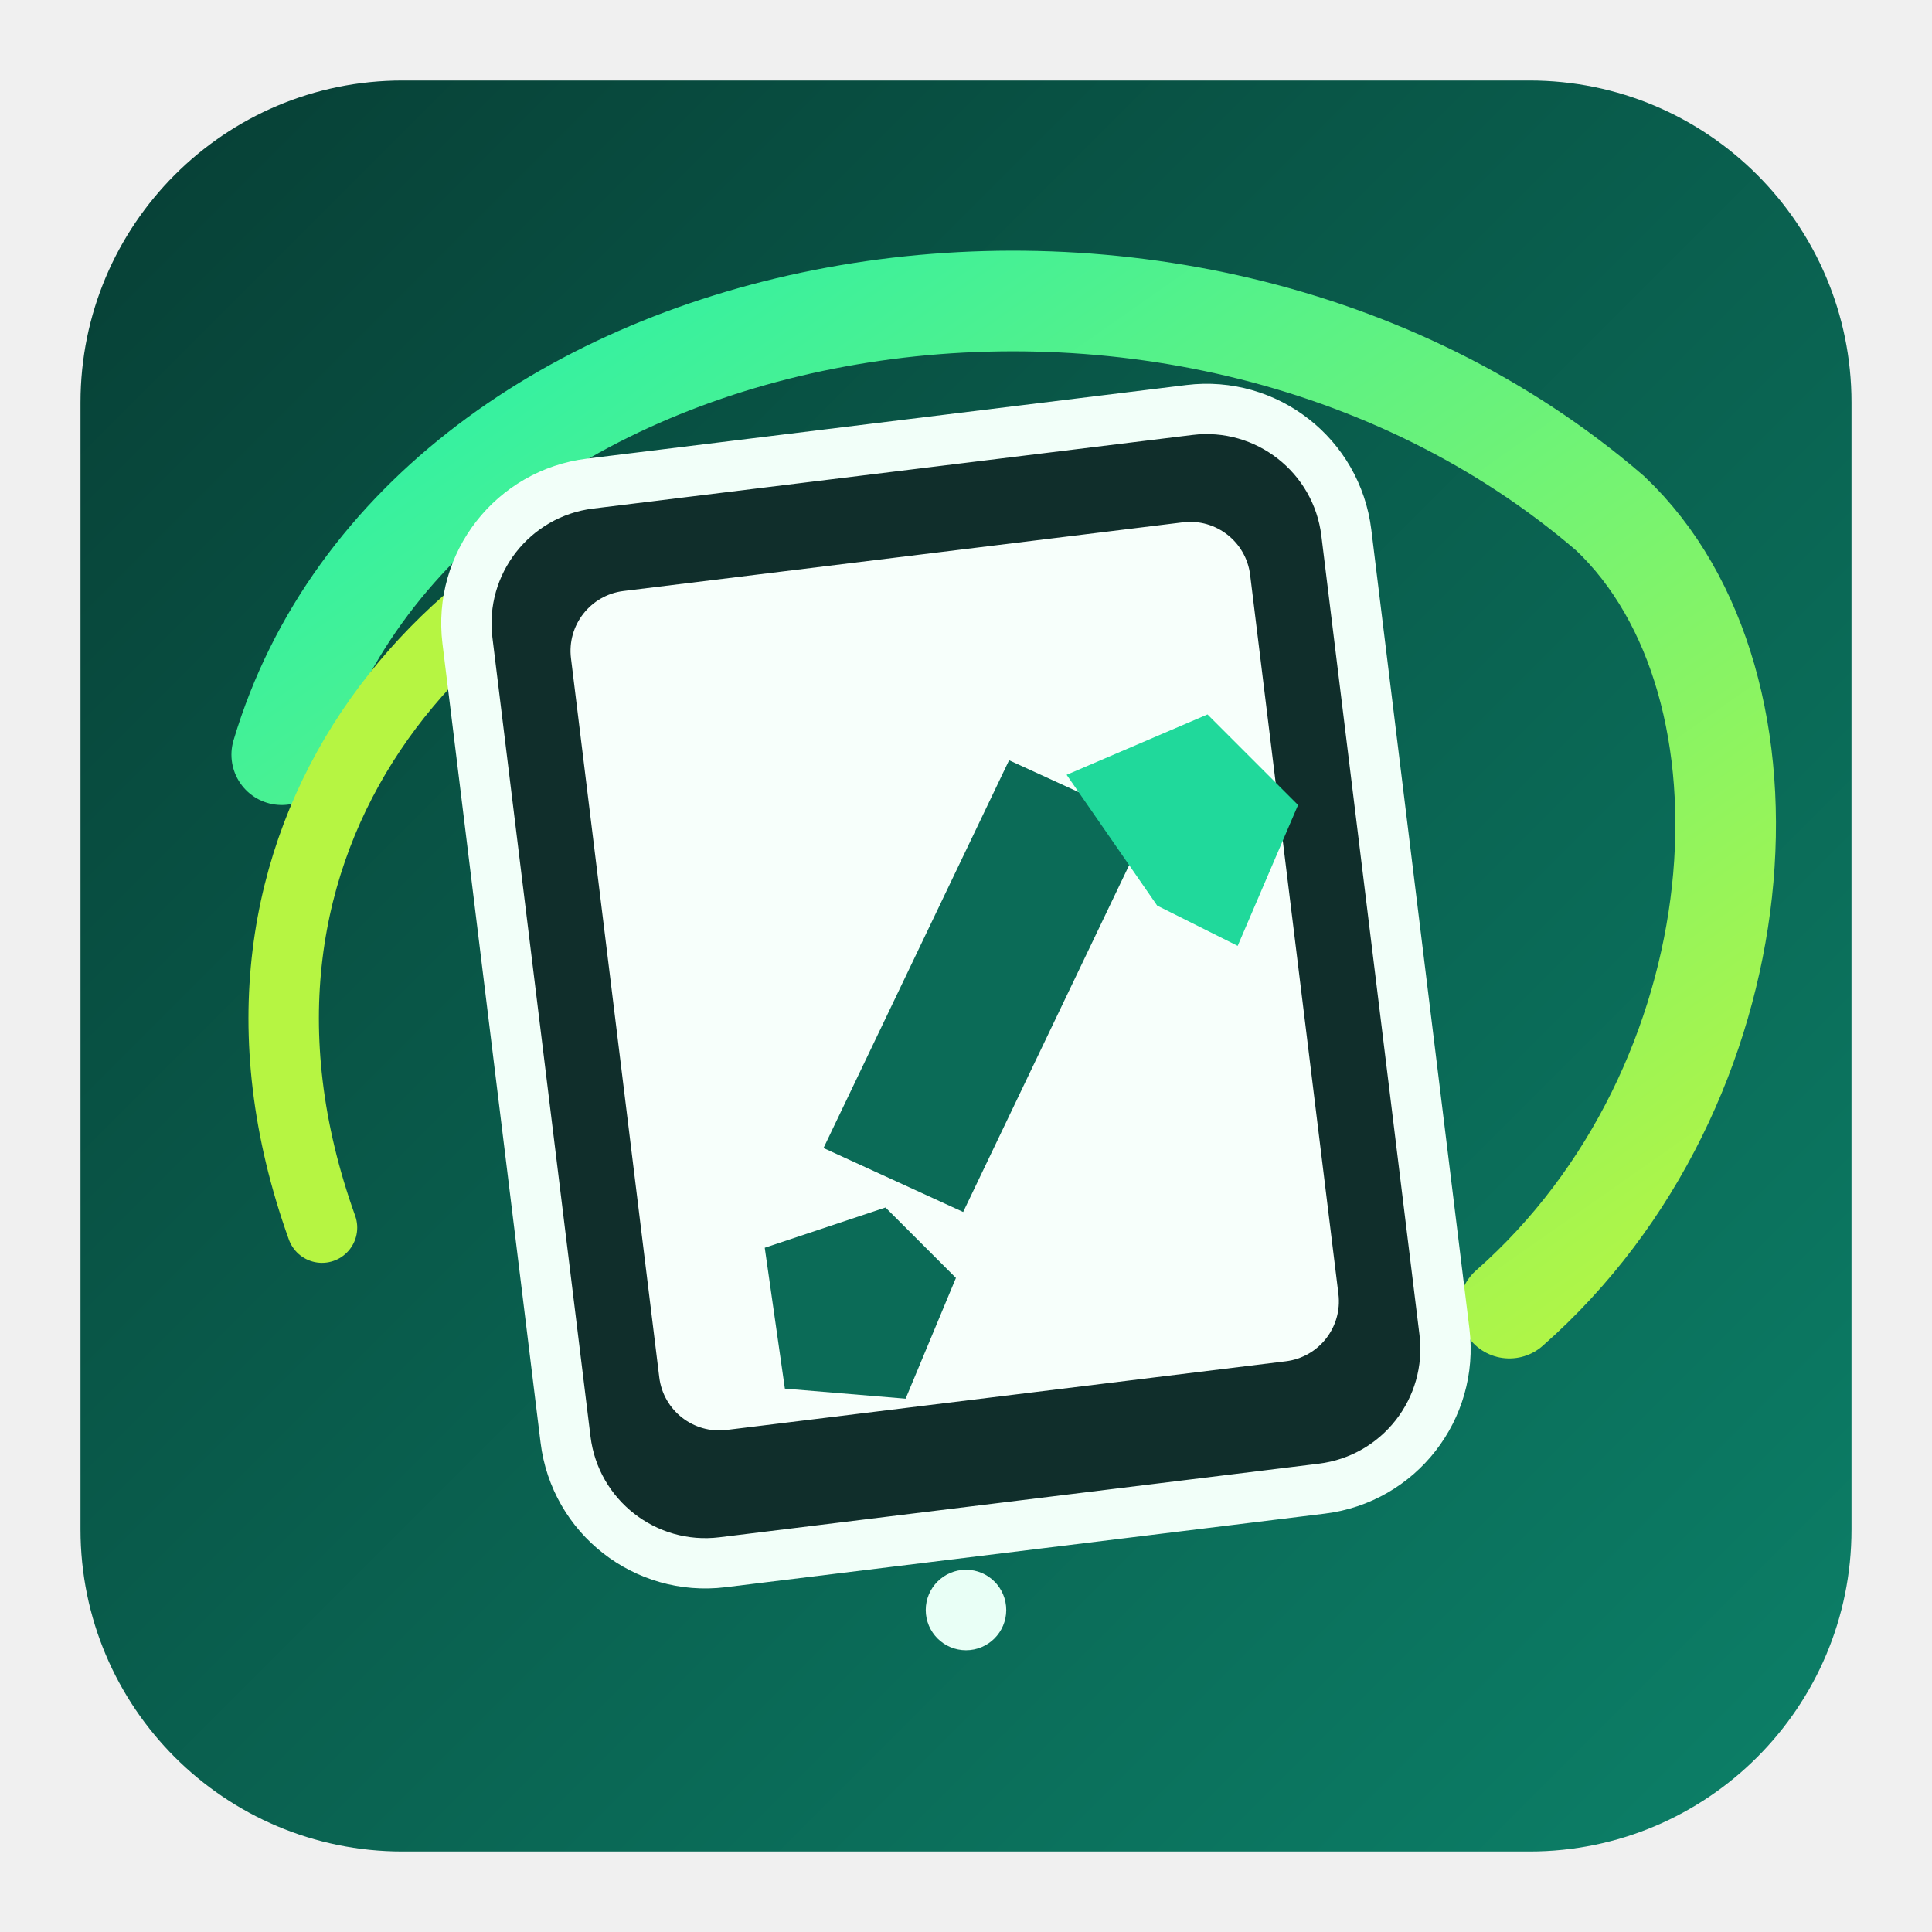
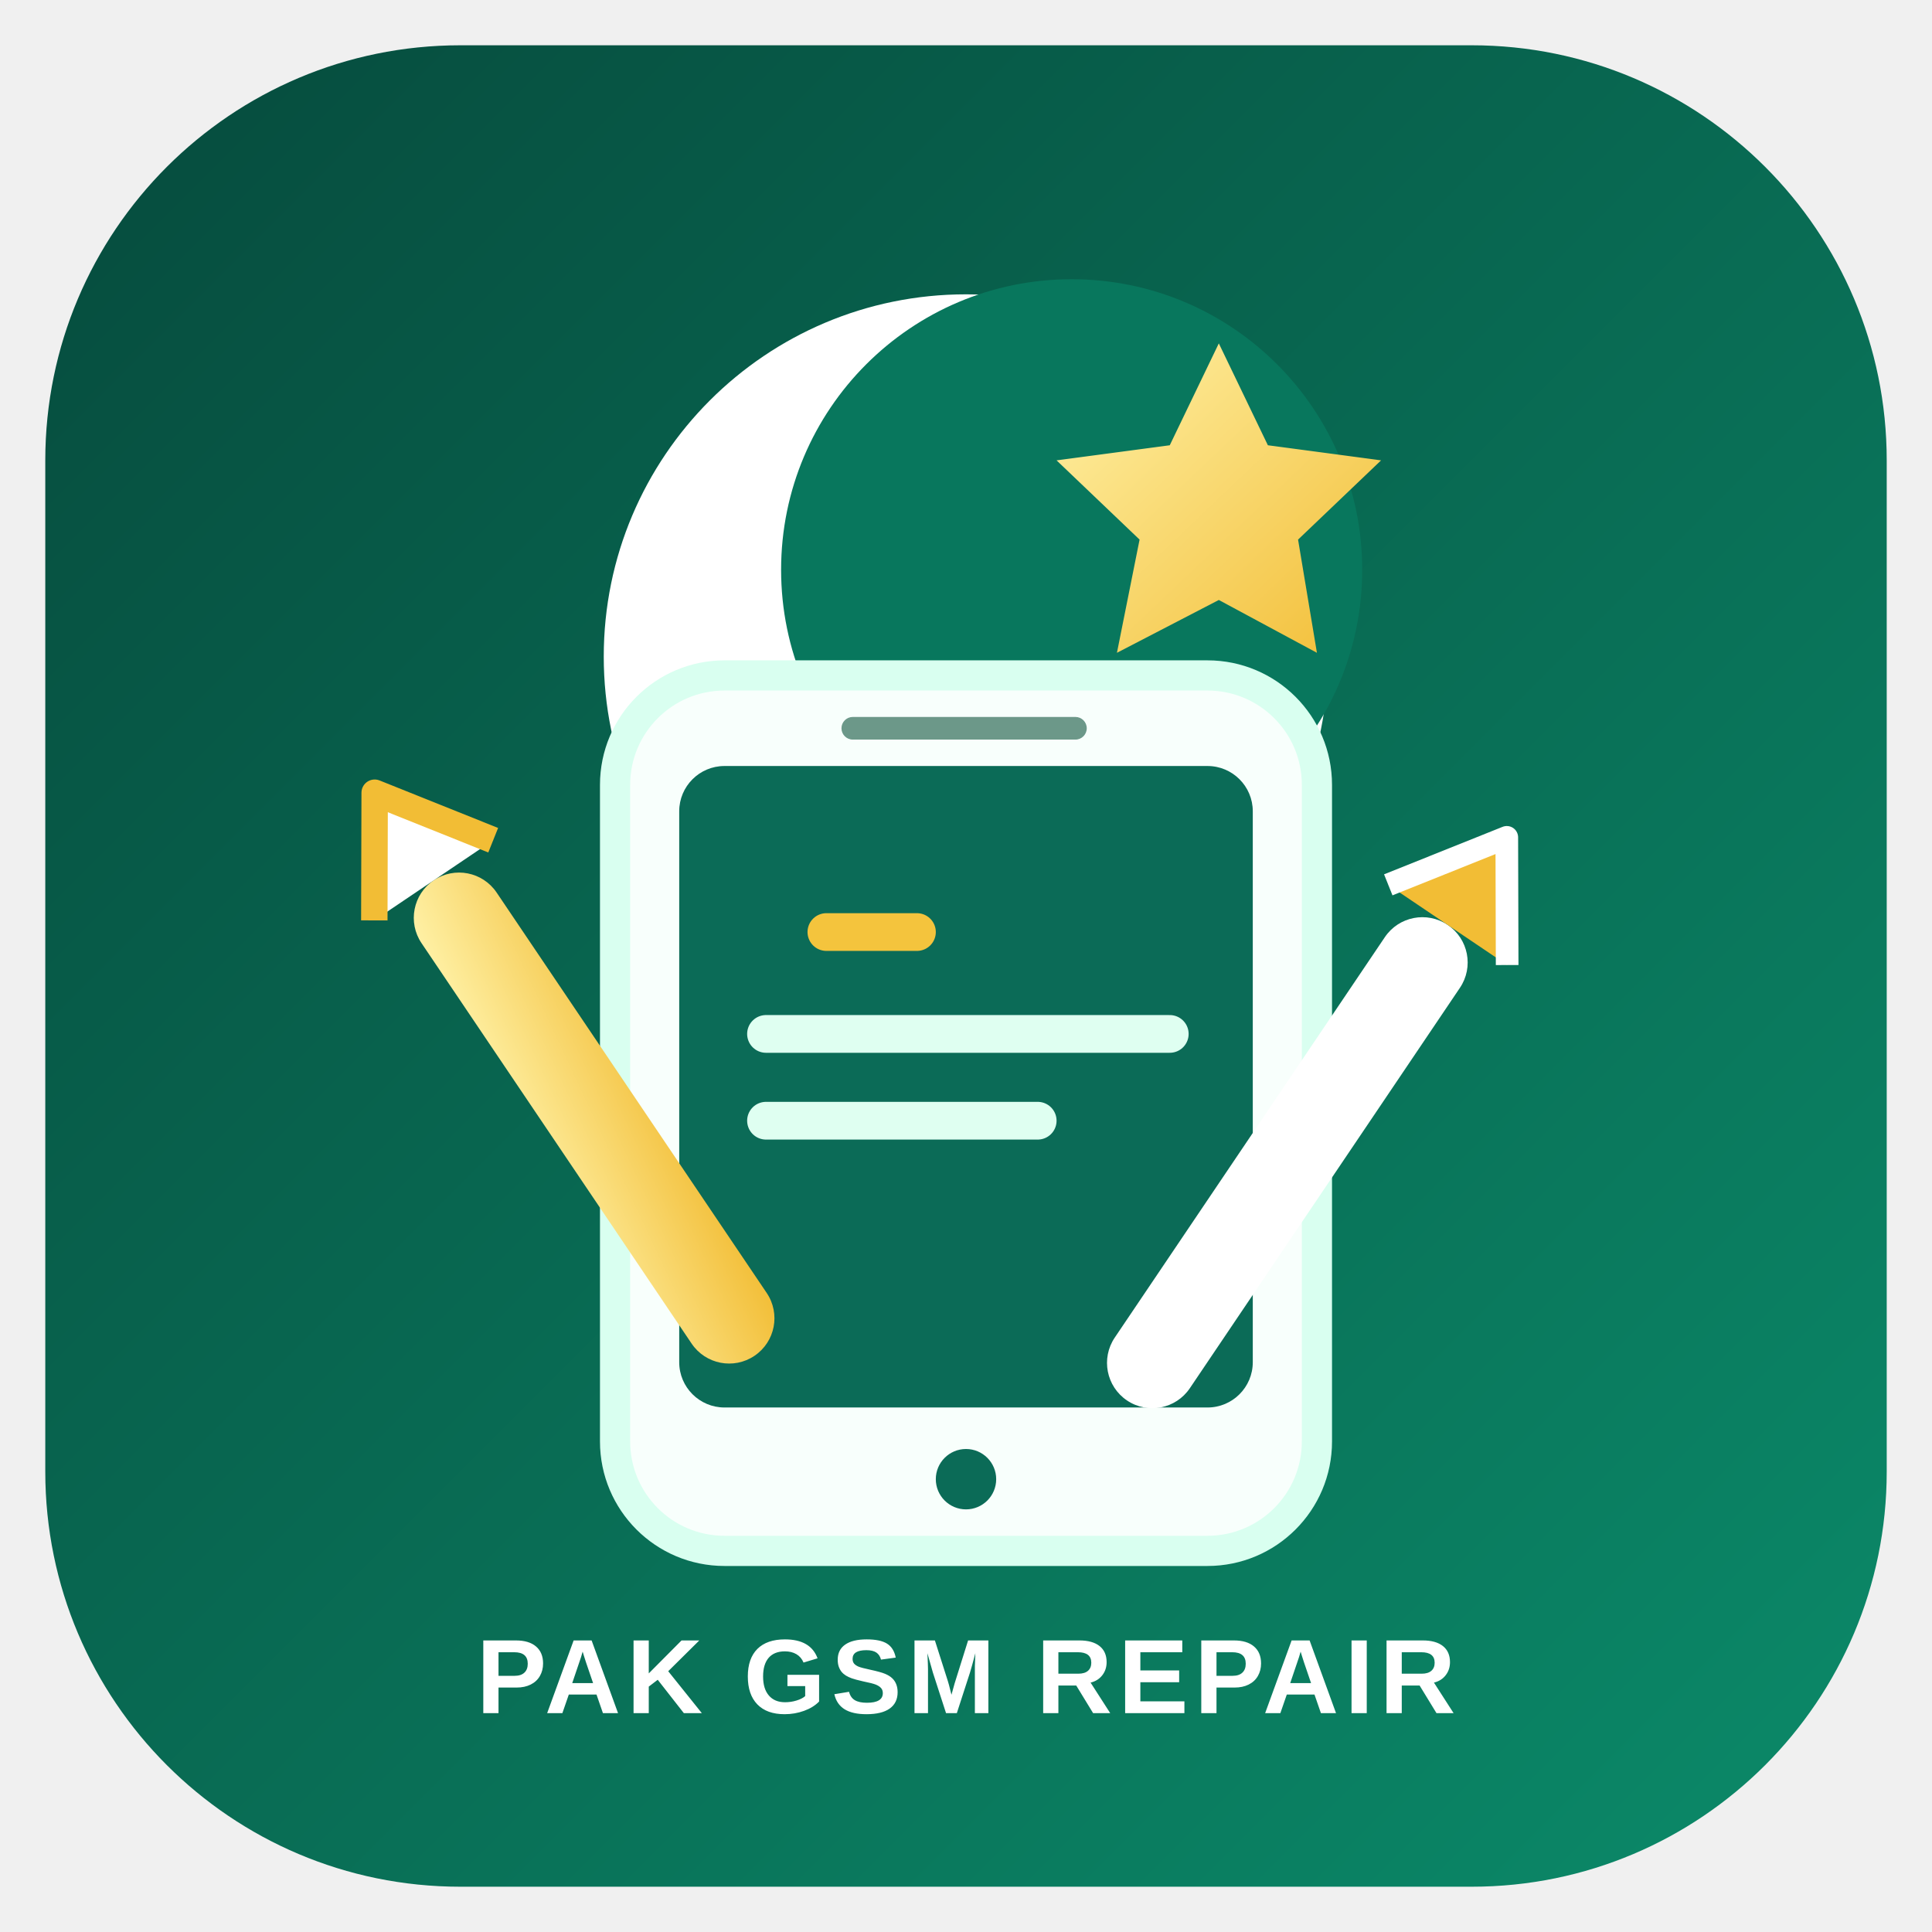
- <svg xmlns="http://www.w3.org/2000/svg" viewBox="0 0 192 192" role="img" aria-label="Pak GSM Repair">
+ <svg xmlns="http://www.w3.org/2000/svg" viewBox="0 0 512 512" role="img" aria-labelledby="title desc">
  <defs>
    <linearGradient id="bg" x1="0" y1="0" x2="1" y2="1">
-       <stop offset="0" stop-color="#073f35" />
-       <stop offset="1" stop-color="#0c8068" />
+       <stop offset="0" stop-color="#064b3d" />
+       <stop offset="1" stop-color="#0b8a69" />
    </linearGradient>
-     <linearGradient id="ring" x1="0" y1="0" x2="1" y2="1">
-       <stop offset="0" stop-color="#25f0ad" />
-       <stop offset="1" stop-color="#b6f542" />
+     <linearGradient id="gold" x1="0" y1="0" x2="1" y2="1">
+       <stop offset="0" stop-color="#fff2a8" />
+       <stop offset="1" stop-color="#f2bd35" />
    </linearGradient>
  </defs>
-   <rect x="8" y="8" width="176" height="176" rx="32" fill="url(#bg)" />
-   <path d="M28 75 C42 28, 117 14, 160 51 C178 68, 175 108, 150 130" fill="none" stroke="url(#ring)" stroke-width="10" stroke-linecap="round" />
-   <path d="M32 122 C18 83, 45 54, 74 48" fill="none" stroke="#b6f542" stroke-width="7" stroke-linecap="round" />
-   <rect x="51" y="44" width="88" height="108" rx="14" fill="#102e2b" stroke="#f2fff9" stroke-width="5" transform="rotate(-7 95 98)" />
-   <rect x="61" y="55" width="68" height="84" rx="6" fill="#f7fffb" transform="rotate(-7 95 98)" />
-   <path d="M80 112 L103 76 L116 84 L93 120 Z" fill="#0b6b57" transform="rotate(-7 98 98)" />
-   <path d="M106 77 L120 71 L129 80 L123 94 L115 90 Z" fill="#20d99b" />
-   <path d="M76 124 L88 120 L95 127 L90 139 L78 138 Z" fill="#0b6b57" />
-   <circle cx="96" cy="160" r="4" fill="#e9fff6" />
+   <rect x="12" y="12" width="488" height="488" rx="110" fill="url(#bg)" />
+   <circle cx="256" cy="174" r="96" fill="#fff" />
+   <circle cx="284" cy="151" r="77" fill="#08775d" />
+   <path d="M323 91l13 27 30 4-22 21 5 30-26-14-27 14 6-30-22-21 30-4z" fill="url(#gold)" />
+   <rect x="163" y="179" width="186" height="232" rx="29" fill="#f8fffc" stroke="#d9fff0" stroke-width="8" />
+   <rect x="180" y="203" width="152" height="170" rx="12" fill="#0b6b57" />
+   <rect x="223" y="190" width="65" height="6" rx="3" fill="#6c9889" />
+   <circle cx="256" cy="392" r="8" fill="#0b6b57" />
+   <path d="M203 274h107M203 297h72" stroke="#dffff1" stroke-width="10" stroke-linecap="round" />
+   <path d="M219 247h24" stroke="#f4c43d" stroke-width="10" stroke-linecap="round" />
+   <g transform="translate(105 240) rotate(-34)">
+     <rect x="0" y="0" width="24" height="152" rx="12" fill="url(#gold)" />
+     <path d="M-7 0l19-28L31 0" fill="#fff" stroke="#f2bd35" stroke-width="7" stroke-linejoin="round" />
+   </g>
+   <g transform="translate(382 244) rotate(34)">
+     <rect x="-10" y="0" width="24" height="152" rx="12" fill="#fff" />
+     <path d="M-17 0L2-28 21 0" fill="#f2bd35" stroke="#fff" stroke-width="6" stroke-linejoin="round" />
+   </g>
+   <text x="256" y="454" text-anchor="middle" font-family="Arial,sans-serif" font-size="28" font-weight="900" letter-spacing="1.5" fill="#fff">PAK GSM REPAIR</text>
</svg>
